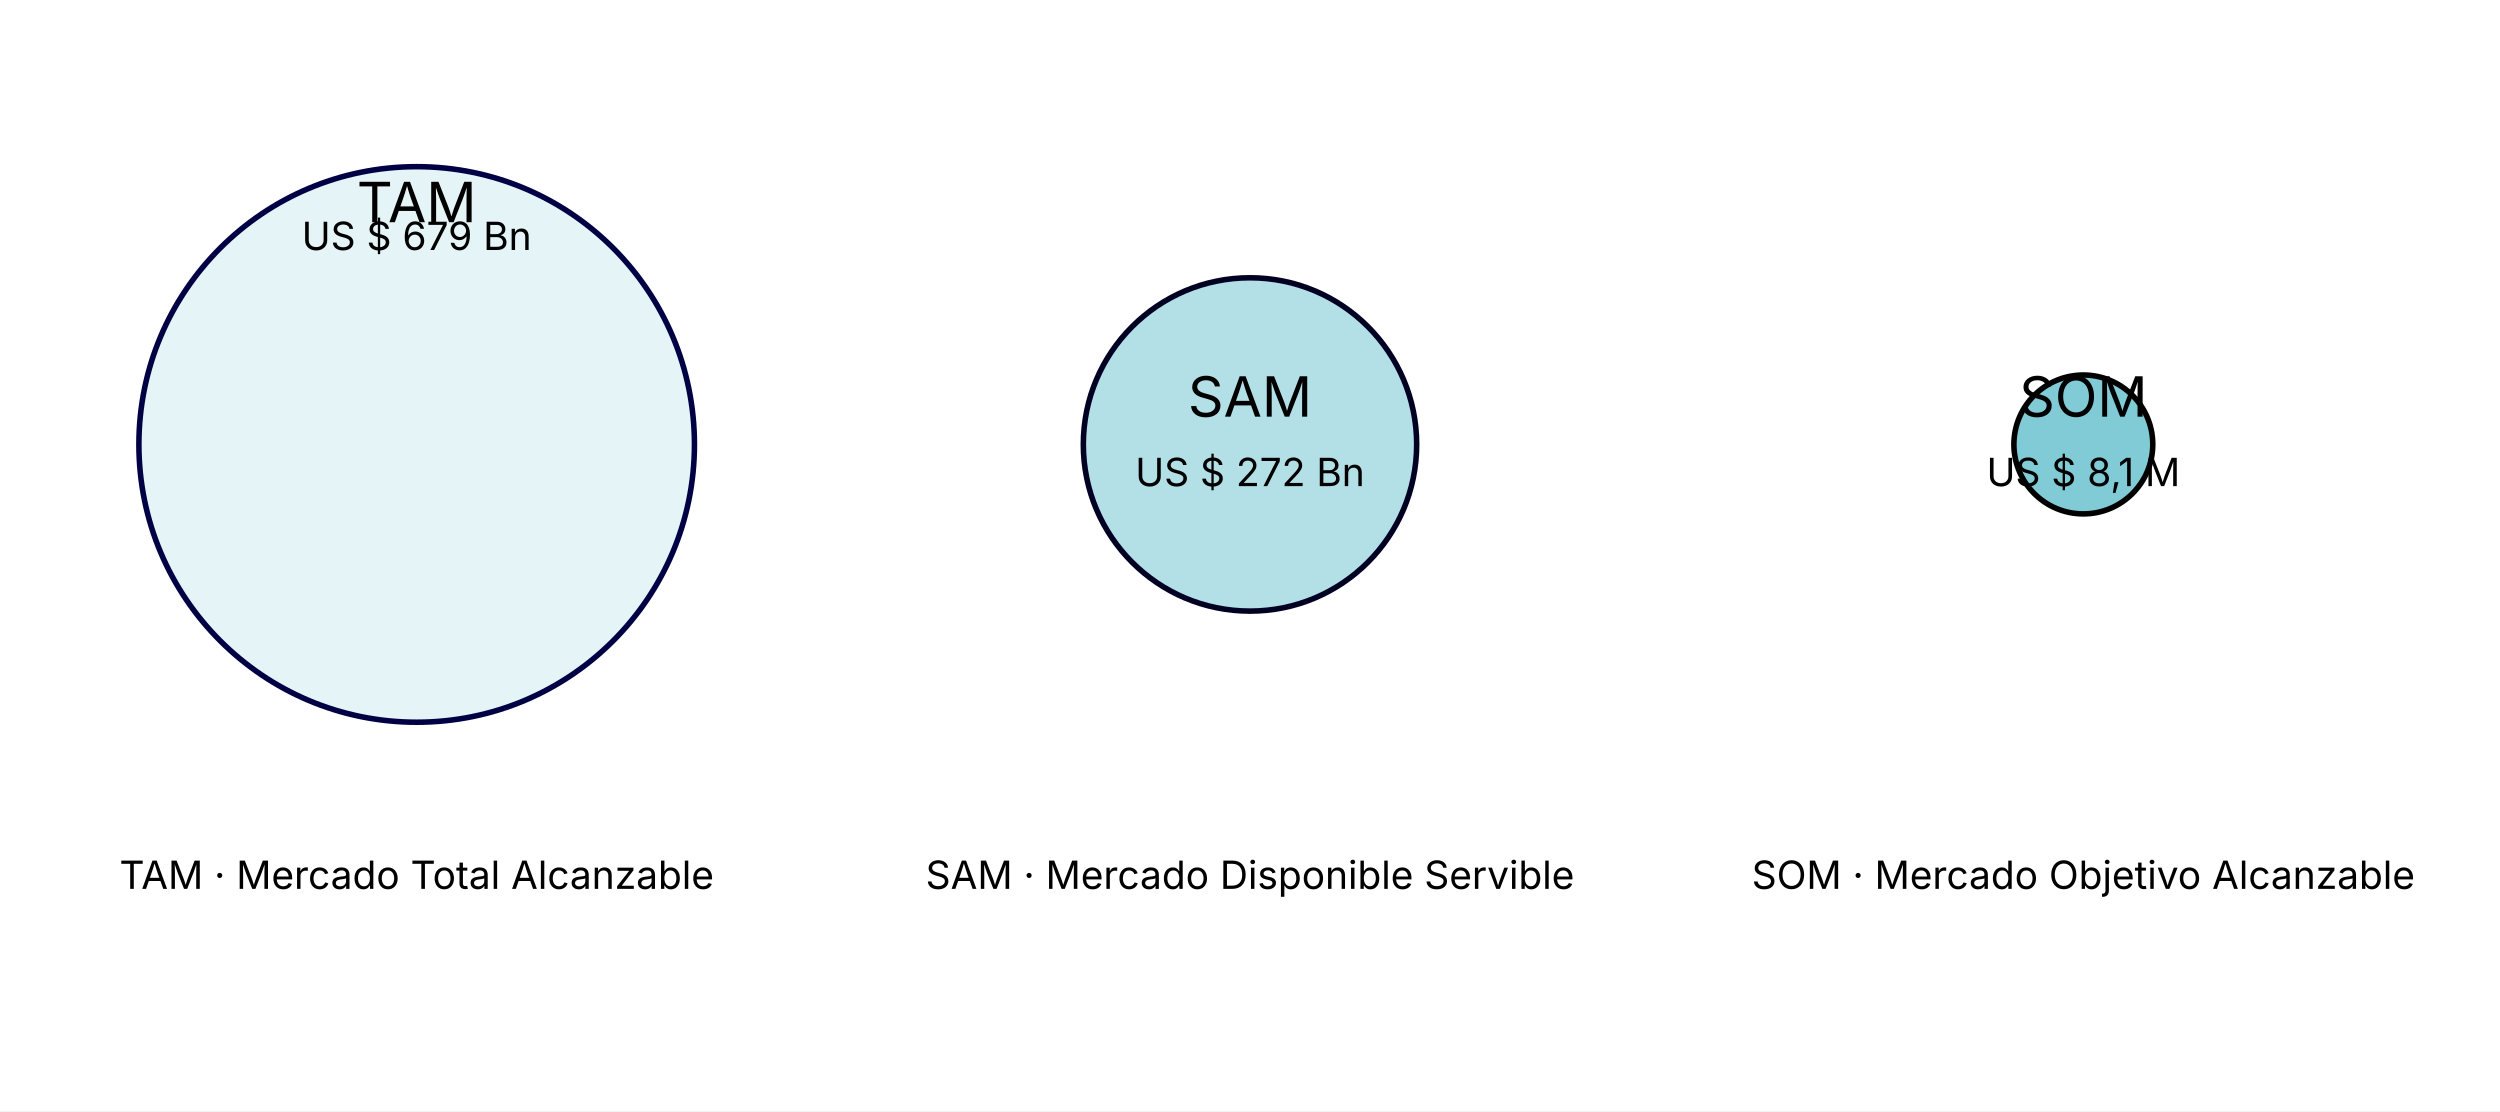
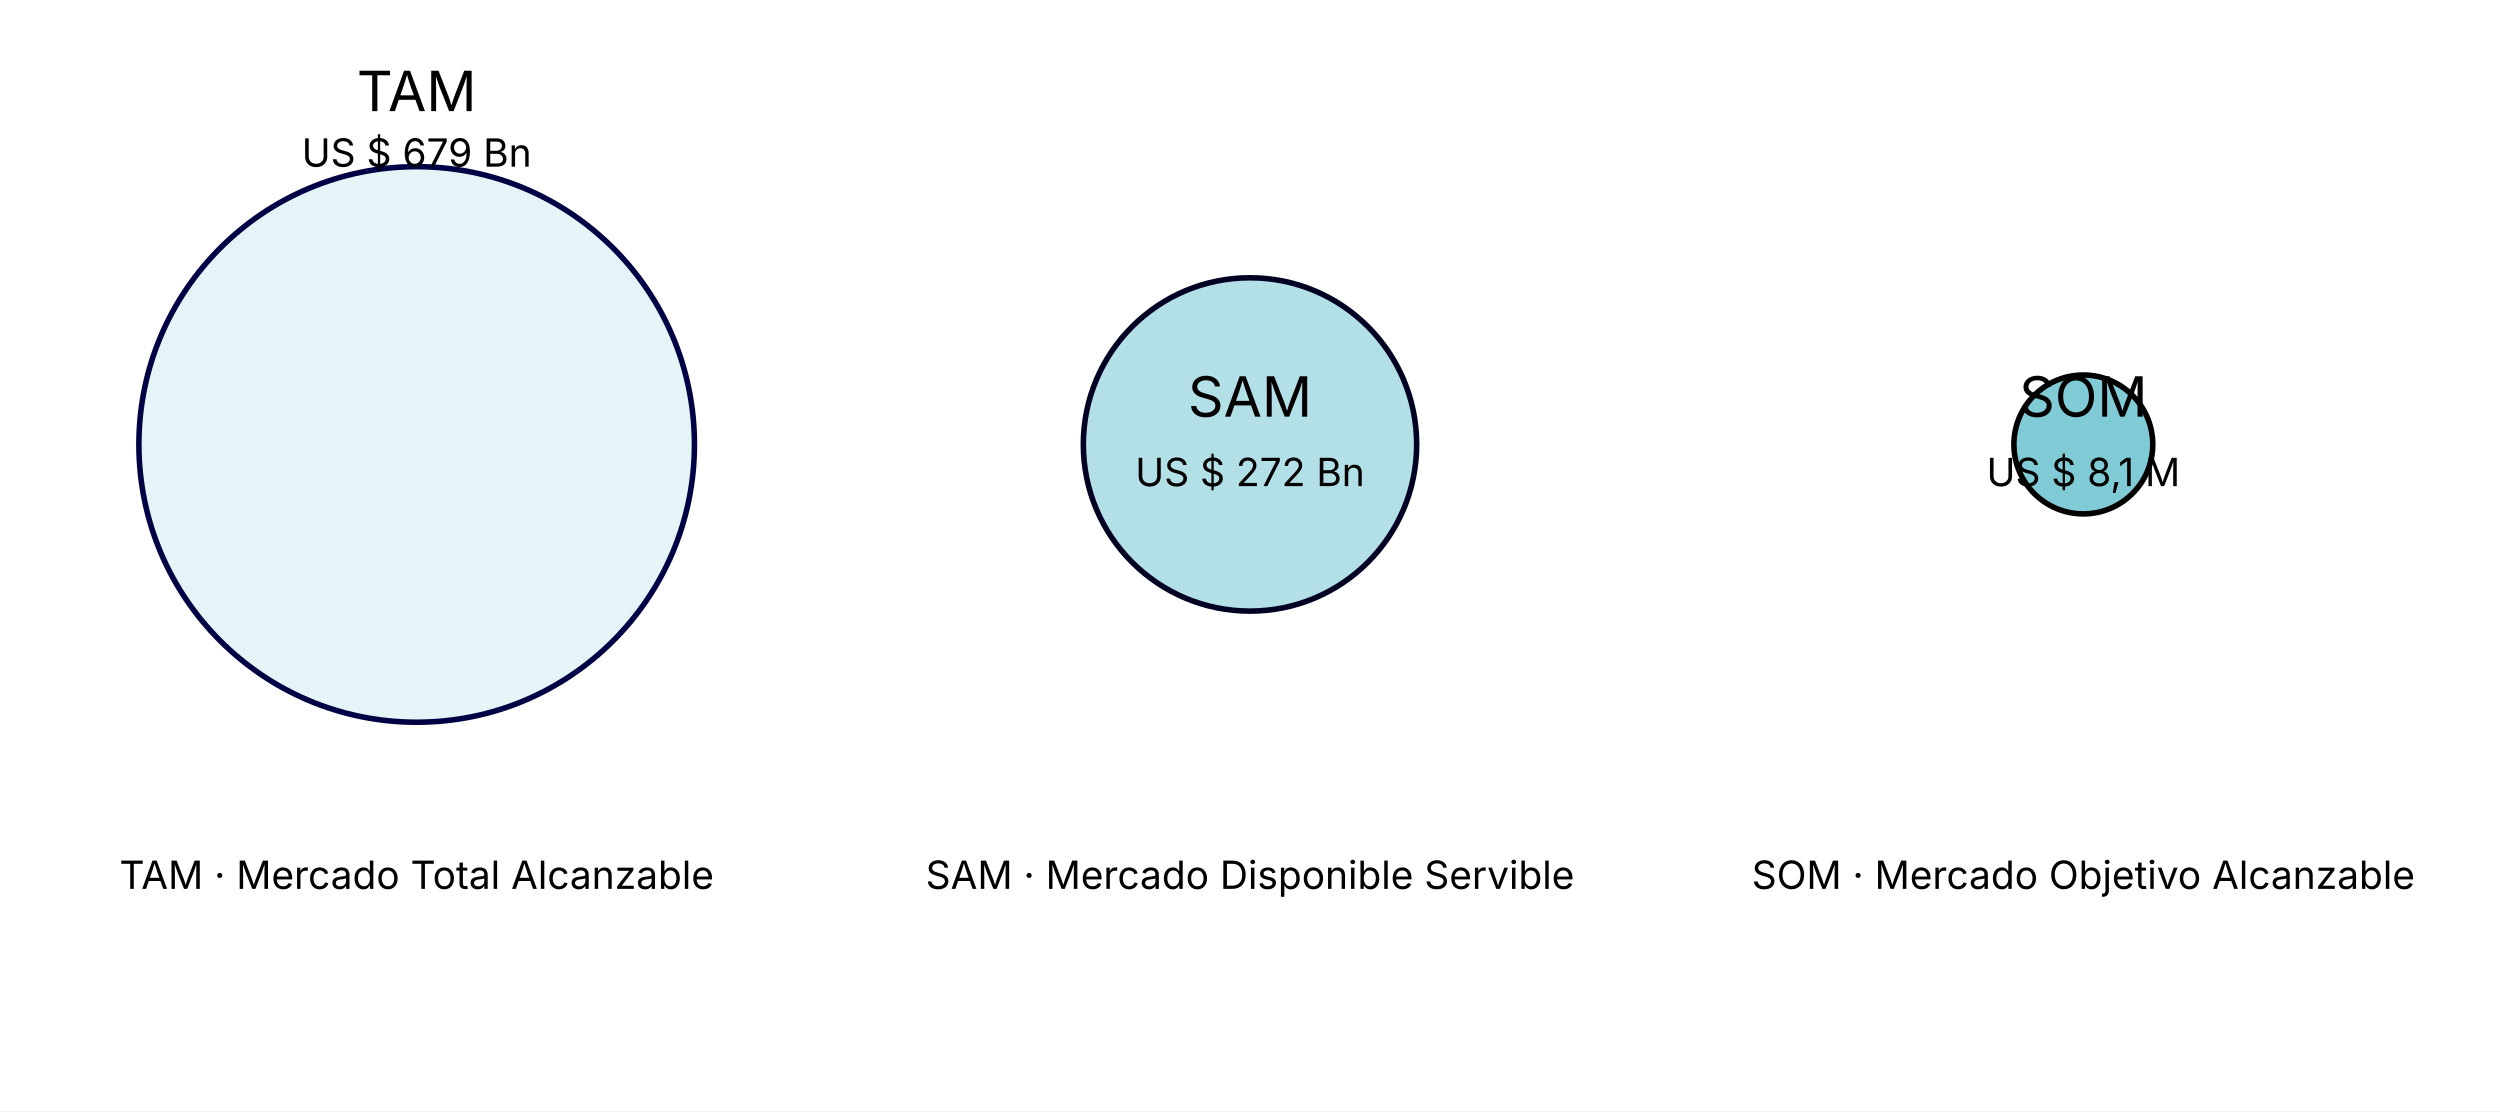
<svg xmlns="http://www.w3.org/2000/svg" width="900" height="400" viewBox="0 0 900 400" font-family="Inter, Helvetica, Arial, sans-serif">
  <rect width="100%" height="100%" fill="#FFFFFF" />
  <circle cx="150" cy="160" r="100" fill="#E5F5F7" stroke="#004" stroke-width="2" />
  <circle cx="450" cy="160" r="60" fill="#B3E0E7" stroke="#002" stroke-width="2" />
  <circle cx="750" cy="160" r="25" fill="#80CBD6" stroke="#000" stroke-width="2" />
-   <text x="150" y="80" text-anchor="middle" font-size="20" fill="#000">TAM</text>
-   <text x="150" y="90" text-anchor="middle" font-size="14" fill="#000">US $ 679 Bn</text>
+   <text x="150" y="40" text-anchor="middle" font-size="20" fill="#000">TAM</text>
+   <text x="150" y="60" text-anchor="middle" font-size="14" fill="#000">US $ 679 Bn</text>
  <text x="450" y="150" text-anchor="middle" font-size="20" fill="#000">SAM</text>
  <text x="450" y="175" text-anchor="middle" font-size="14" fill="#000">US $ 272 Bn</text>
  <text x="750" y="150" text-anchor="middle" font-size="20" fill="#000">SOM</text>
  <text x="750" y="175" text-anchor="middle" font-size="14" fill="#000">US $ 8,1 M</text>
  <text x="150" y="320" font-size="14" fill="#000" text-anchor="middle">
    TAM · Mercado Total Alcanzable
  </text>
  <text x="450" y="320" font-size="14" fill="#000" text-anchor="middle">
    SAM · Mercado Disponible Servible
  </text>
  <text x="750" y="320" font-size="14" fill="#000" text-anchor="middle">
    SOM · Mercado Objetivo Alcanzable
  </text>
</svg>
